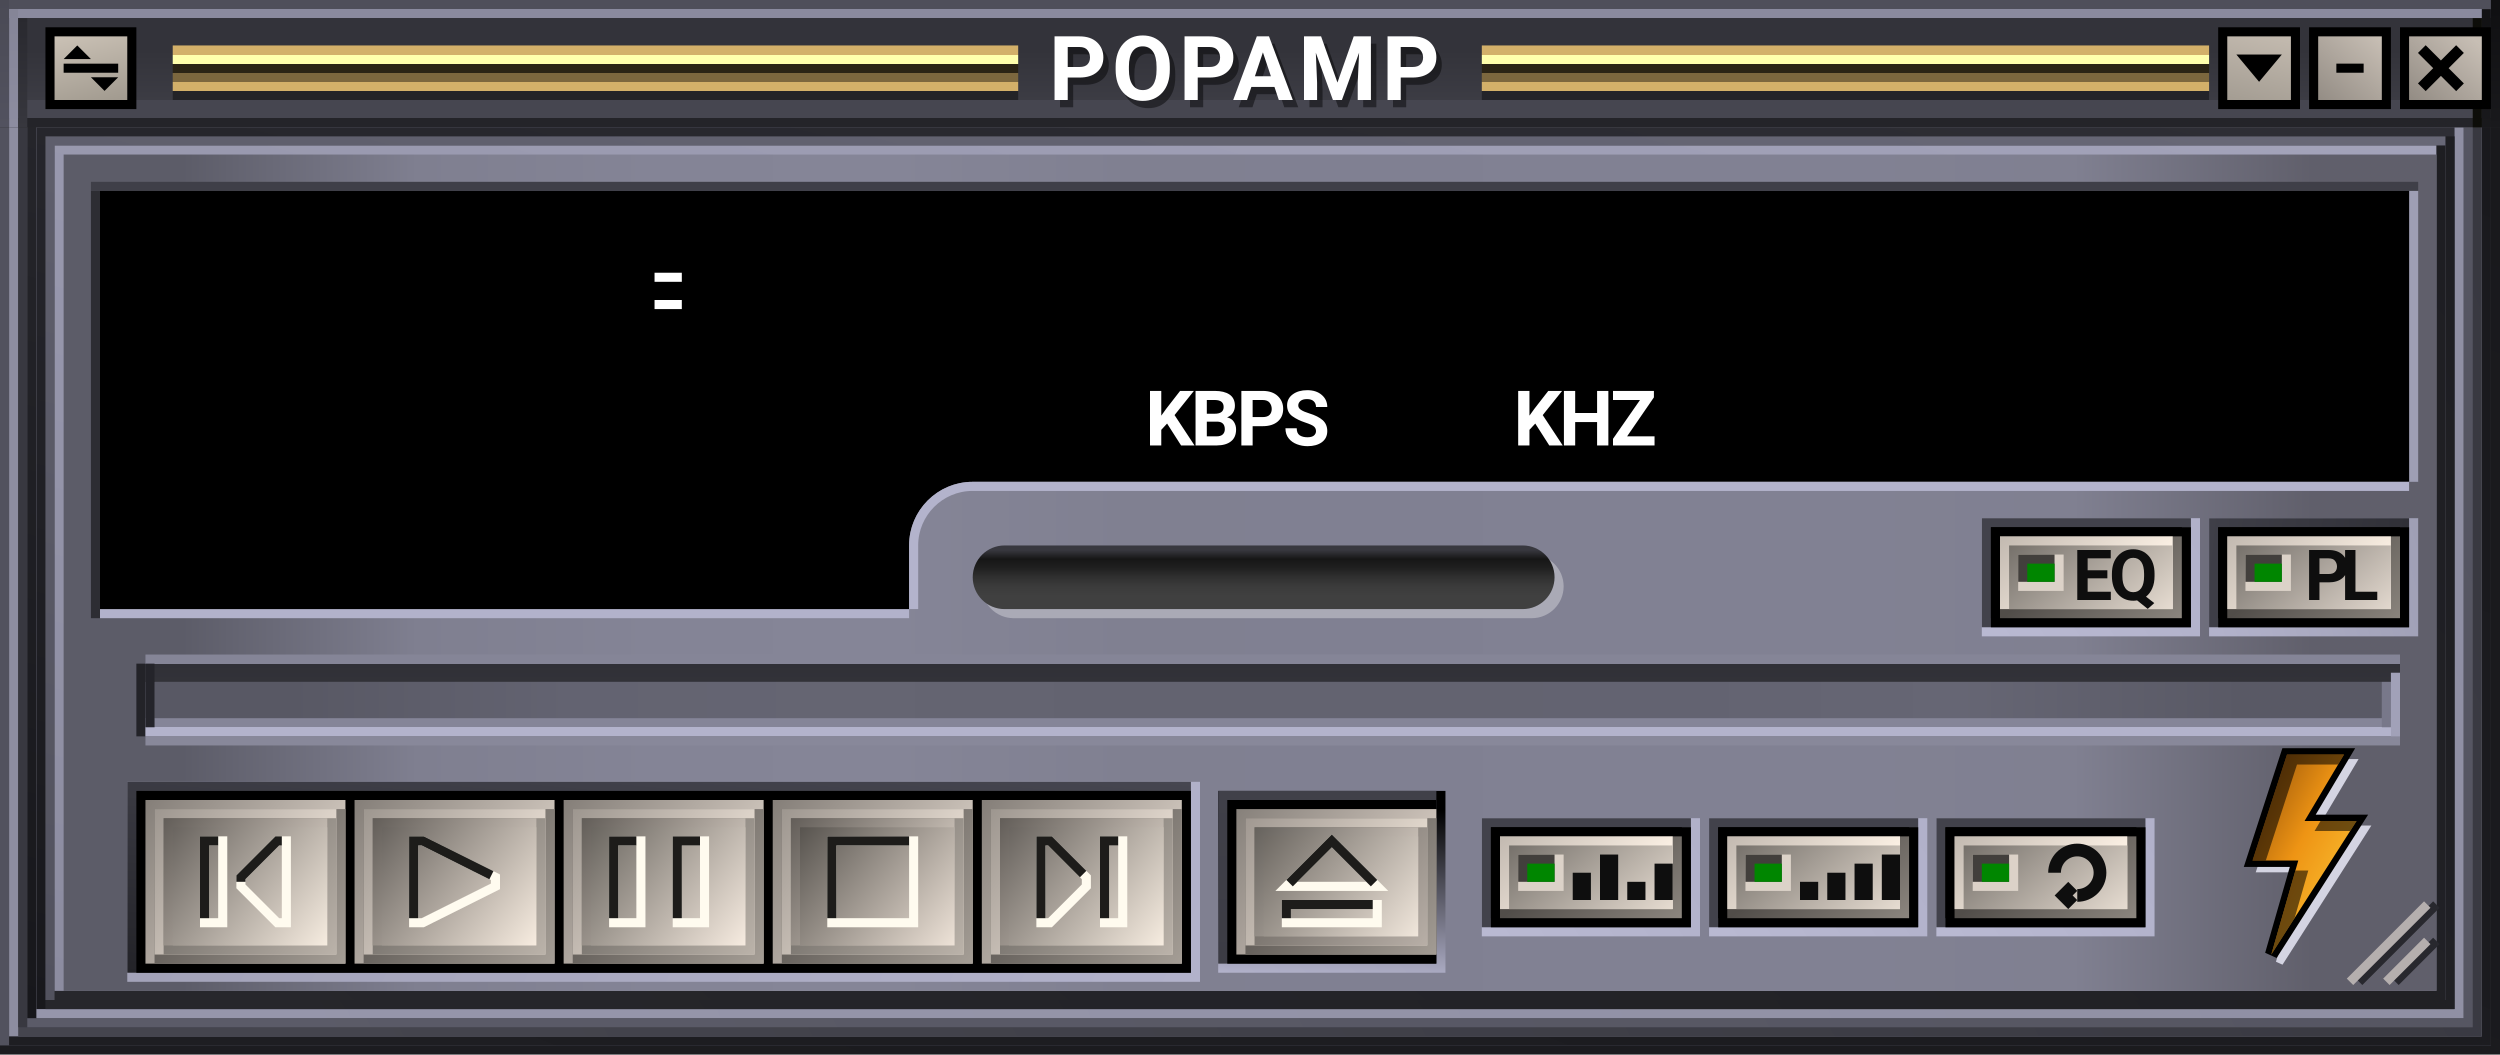
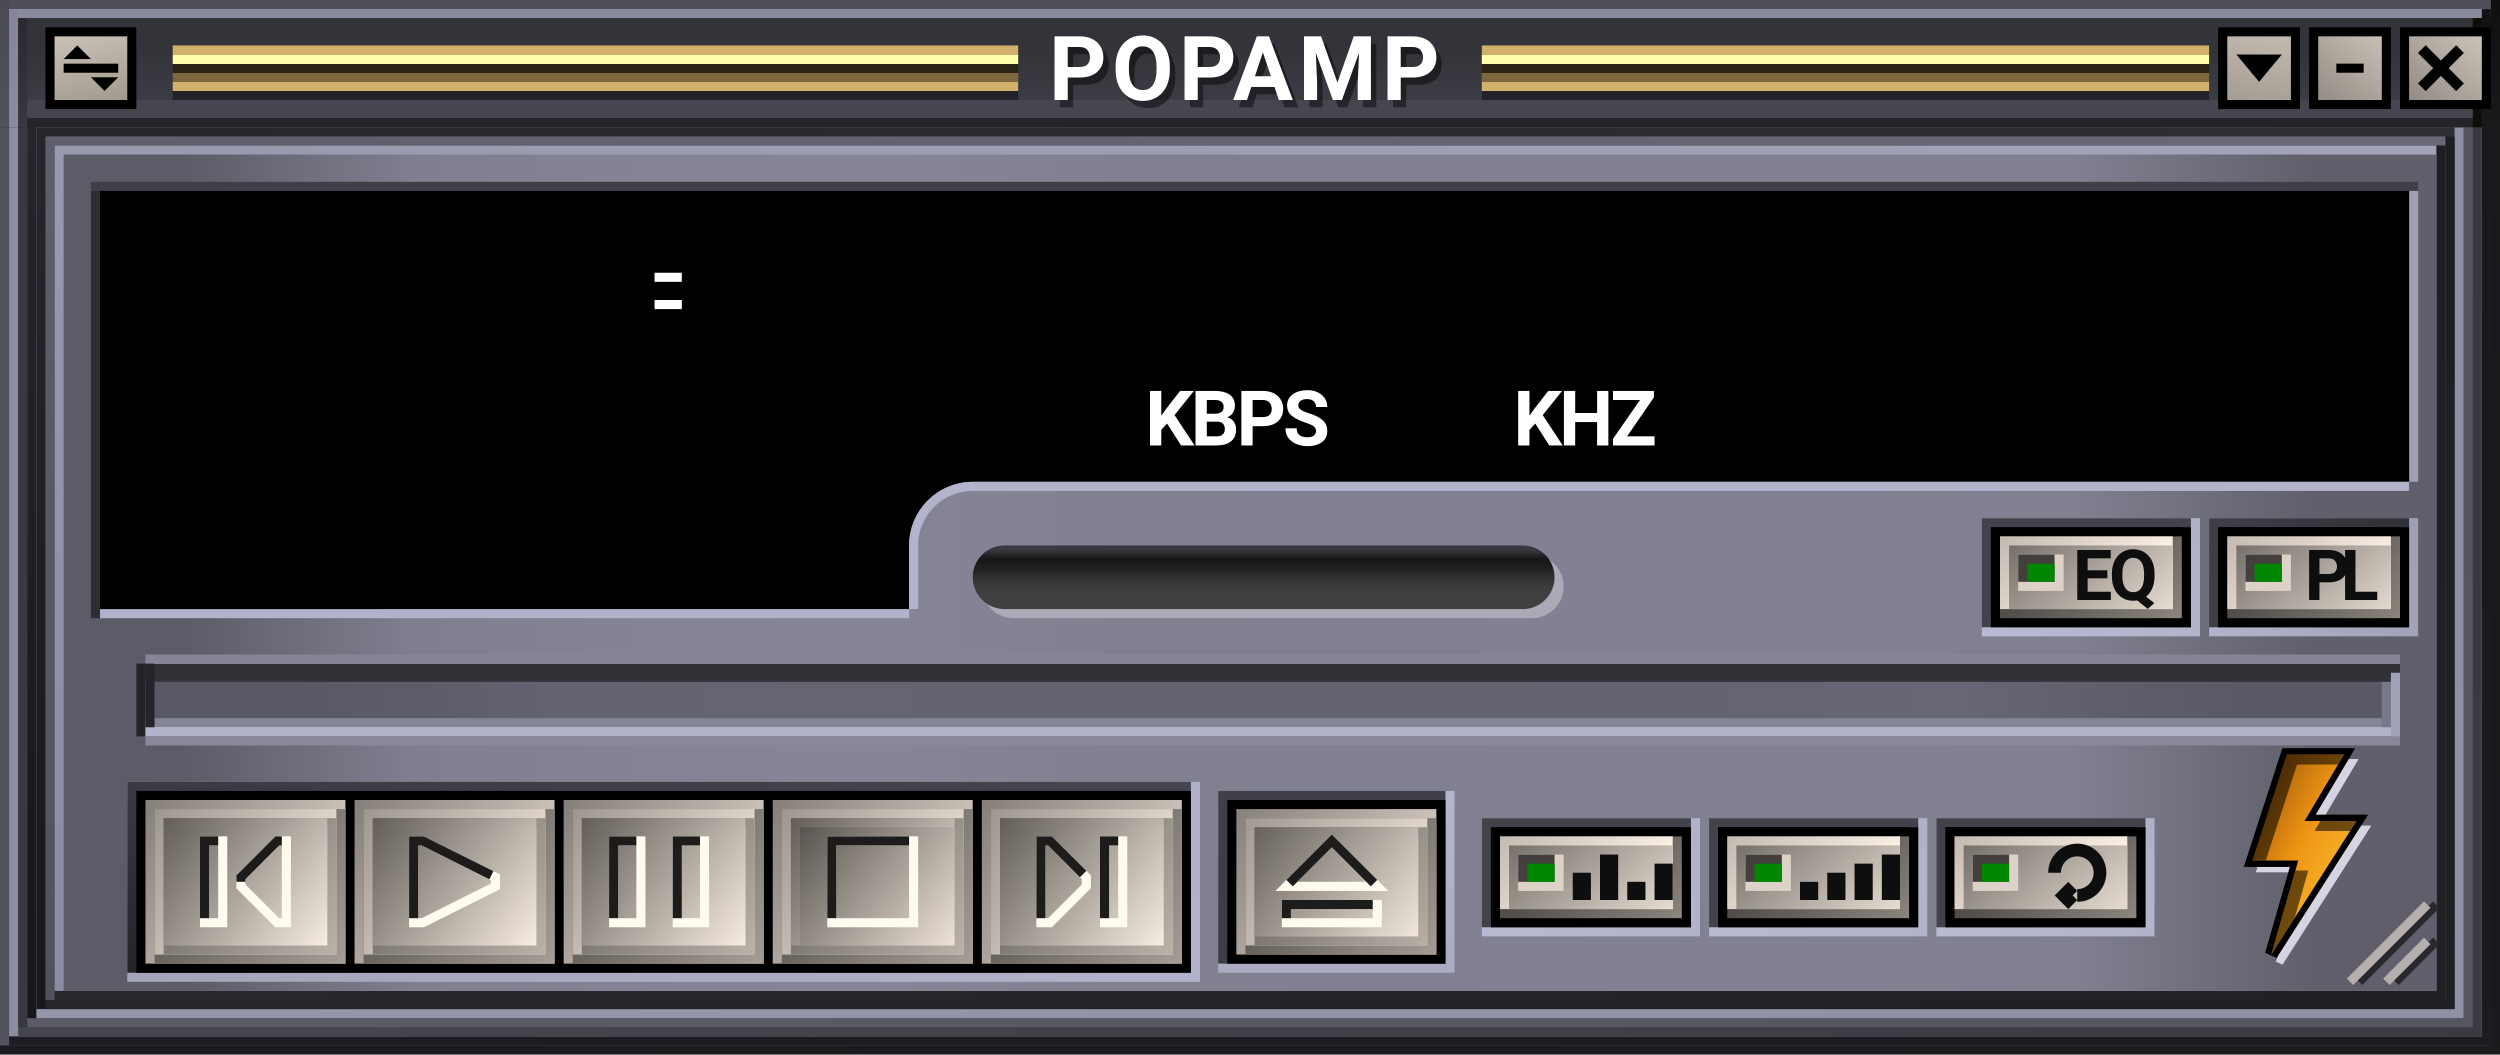
<svg xmlns="http://www.w3.org/2000/svg" width="275" height="116" viewBox="0 0 275 116">
  <defs>
    <linearGradient id="p1" gradientUnits="userSpaceOnUse" x1="39.32" y1="-95.69" x2="-40.29" y2="98.04">
      <stop class="tone-104-stop" offset="0.000" stop-color="#19191c" />
      <stop class="tone-118-stop" offset="1.000" stop-color="#1c1c20" />
    </linearGradient>
    <linearGradient id="p2" gradientUnits="userSpaceOnUse" x1="35.56" y1="-91.01" x2="-38.27" y2="97.93">
      <stop class="tone-106-stop" offset="0.000" stop-color="#19191d" />
      <stop class="tone-125-stop" offset="1.000" stop-color="#1e1e22" />
    </linearGradient>
    <linearGradient id="p3" gradientUnits="userSpaceOnUse" x1="210.57" y1="-108.63" x2="-20.23" y2="10.44">
      <stop class="tone-235-stop" offset="0.000" stop-color="#383840" />
      <stop class="tone-288-stop" offset="1.000" stop-color="#45454e" />
    </linearGradient>
    <linearGradient id="p4" gradientUnits="userSpaceOnUse" x1="-4.37" y1="0.26" x2="249.97" y2="-14.85">
      <stop class="tone-235-stop" offset="0.000" stop-color="#383840" />
      <stop class="tone-255-stop" offset="1.000" stop-color="#3d3d45" />
    </linearGradient>
    <linearGradient id="p5" gradientUnits="userSpaceOnUse" x1="209.23" y1="-107.64" x2="-33.95" y2="17.47">
      <stop class="tone-357-stop" offset="0.000" stop-color="#555561" />
      <stop class="tone-382-stop" offset="1.000" stop-color="#5b5b68" />
    </linearGradient>
    <linearGradient id="p6" gradientUnits="userSpaceOnUse" x1="-26.81" y1="104.22" x2="12.54" y2="-48.75">
      <stop class="tone-98-stop" offset="0.000" stop-color="#17171b" />
      <stop class="tone-192-stop" offset="1.000" stop-color="#2e2e34" />
    </linearGradient>
    <linearGradient id="p7" gradientUnits="userSpaceOnUse" x1="239.17" y1="-79.88" x2="-17.33" y2="5.79">
      <stop class="tone-600-stop" offset="0.000" stop-color="#8f8fa3" />
      <stop class="tone-629-stop" offset="1.000" stop-color="#9696ab" />
    </linearGradient>
    <linearGradient id="p8" gradientUnits="userSpaceOnUse" x1="-24.38" y1="104.26" x2="9.99" y2="-42.73">
      <stop class="tone-102-stop" offset="0.000" stop-color="#18181c" />
      <stop class="tone-194-stop" offset="1.000" stop-color="#2e2e35" />
    </linearGradient>
    <linearGradient id="p9" gradientUnits="userSpaceOnUse" x1="177.12" y1="-120.35" x2="-39.12" y2="26.58">
      <stop class="tone-125-stop" offset="0.000" stop-color="#1e1e22" />
      <stop class="tone-159-stop" offset="1.000" stop-color="#26262b" />
    </linearGradient>
    <linearGradient id="p10" gradientUnits="userSpaceOnUse" x1="-27.72" y1="100.89" x2="13.75" y2="-50.05">
      <stop class="tone-345-stop" offset="0.000" stop-color="#52525e" />
      <stop class="tone-433-stop" offset="1.000" stop-color="#676776" />
    </linearGradient>
    <linearGradient id="p11" gradientUnits="userSpaceOnUse" x1="110.71" y1="-124.02" x2="-46.08" y2="51.63">
      <stop class="tone-125-stop" offset="0.000" stop-color="#1e1e22" />
      <stop class="tone-163-stop" offset="1.000" stop-color="#27272c" />
    </linearGradient>
    <linearGradient id="p12" gradientUnits="userSpaceOnUse" x1="-28.23" y1="99.13" x2="14.51" y2="-50.94">
      <stop class="tone-588-stop" offset="0.000" stop-color="#8c8ca0" />
      <stop class="tone-680-stop" offset="1.000" stop-color="#a2a2b9" />
    </linearGradient>
    <linearGradient id="p13" gradientUnits="userSpaceOnUse" x1="7.00" y1="0.00" x2="268.00" y2="0.00">
      <stop class="tone-384-stop" offset="0.050" stop-color="#5c5c68" />
      <stop class="tone-531-stop" offset="0.149" stop-color="#7f7f90" />
      <stop class="tone-553-stop" offset="0.249" stop-color="#848496" />
      <stop class="tone-557-stop" offset="0.349" stop-color="#858597" />
      <stop class="tone-535-stop" offset="0.448" stop-color="#808091" />
      <stop class="tone-537-stop" offset="0.548" stop-color="#808092" />
      <stop class="tone-541-stop" offset="0.648" stop-color="#818193" />
      <stop class="tone-541-stop" offset="0.747" stop-color="#818193" />
      <stop class="tone-535-stop" offset="0.847" stop-color="#808091" />
      <stop class="tone-396-stop" offset="0.948" stop-color="#605f6b" />
    </linearGradient>
    <linearGradient id="p14" gradientUnits="userSpaceOnUse" x1="0.00" y1="0.00" x2="0.00" y2="14.00">
      <stop class="tone-331-stop" offset="0.000" stop-color="#4f4f5a" />
      <stop class="tone-331-stop" offset="0.071" stop-color="#4f4f5a" />
      <stop class="tone-580-stop" offset="0.071" stop-color="#8a8a9e" />
      <stop class="tone-580-stop" offset="0.143" stop-color="#8a8a9e" />
      <stop class="tone-214-stop" offset="0.143" stop-color="#33333a" />
      <stop class="tone-214-stop" offset="0.393" stop-color="#33333a" />
      <stop class="tone-251-stop" offset="0.786" stop-color="#3c3c44" />
      <stop class="tone-294-stop" offset="0.786" stop-color="#464650" />
      <stop class="tone-294-stop" offset="0.929" stop-color="#464650" />
      <stop class="tone-151-stop" offset="0.929" stop-color="#242429" />
      <stop class="tone-151-stop" offset="1.000" stop-color="#242429" />
    </linearGradient>
    <linearGradient id="p15" gradientUnits="userSpaceOnUse" x1="0.00" y1="0.00" x2="0.00" y2="14.00">
      <stop class="tone-312-stop" offset="0.000" stop-color="#4a4a55" />
      <stop class="tone-347-stop" offset="1.000" stop-color="#52525f" />
    </linearGradient>
    <linearGradient id="p16" gradientUnits="userSpaceOnUse" x1="0.00" y1="1.00" x2="0.00" y2="14.00">
      <stop class="tone-67-stop" offset="0.000" stop-color="#101012" />
      <stop class="tone-104-stop" offset="1.000" stop-color="#19191c" />
    </linearGradient>
    <linearGradient id="p17" gradientUnits="userSpaceOnUse" x1="0.00" y1="1.00" x2="0.00" y2="14.00">
      <stop class="tone-557-stop" offset="0.000" stop-color="#858597" />
      <stop class="tone-588-stop" offset="1.000" stop-color="#8c8ca0" />
    </linearGradient>
    <linearGradient id="p18" gradientUnits="userSpaceOnUse" x1="0.00" y1="2.00" x2="0.00" y2="14.00">
      <stop class="tone-75-stop" offset="0.000" stop-color="#121214" />
      <stop class="tone-104-stop" offset="1.000" stop-color="#19191c" />
    </linearGradient>
    <linearGradient id="p19" gradientUnits="userSpaceOnUse" x1="0.00" y1="2.00" x2="0.00" y2="14.00">
      <stop class="tone-173-stop" offset="0.000" stop-color="#29292f" />
      <stop class="tone-229-stop" offset="1.000" stop-color="#37373e" />
    </linearGradient>
    <linearGradient id="p20" gradientUnits="userSpaceOnUse" x1="0.00" y1="5.00" x2="0.00" y2="11.00">
      <stop offset="0.000" stop-color="#d3b069" />
      <stop offset="0.167" stop-color="#d3b069" />
      <stop offset="0.167" stop-color="#ffffac" />
      <stop offset="0.333" stop-color="#ffffac" />
      <stop offset="0.333" stop-color="#2b2415" />
      <stop offset="0.500" stop-color="#2b2415" />
      <stop offset="0.500" stop-color="#7c673e" />
      <stop offset="0.667" stop-color="#7c673e" />
      <stop offset="0.667" stop-color="#d3b069" />
      <stop offset="0.833" stop-color="#d3b069" />
      <stop class="tone-145-stop" offset="0.833" stop-color="#232327" />
      <stop class="tone-145-stop" offset="1.000" stop-color="#232327" />
    </linearGradient>
    <linearGradient id="p21" gradientUnits="userSpaceOnUse" x1="0.00" y1="5.00" x2="0.00" y2="11.00">
      <stop offset="0.000" stop-color="#d3b069" />
      <stop offset="0.167" stop-color="#d3b069" />
      <stop offset="0.167" stop-color="#ffffac" />
      <stop offset="0.333" stop-color="#ffffac" />
      <stop offset="0.333" stop-color="#2b2415" />
      <stop offset="0.500" stop-color="#2b2415" />
      <stop offset="0.500" stop-color="#7c673e" />
      <stop offset="0.667" stop-color="#7c673e" />
      <stop offset="0.667" stop-color="#d3b069" />
      <stop offset="0.833" stop-color="#d3b069" />
      <stop class="tone-149-stop" offset="0.833" stop-color="#232329" />
      <stop class="tone-149-stop" offset="1.000" stop-color="#232329" />
    </linearGradient>
    <linearGradient id="p22" gradientUnits="userSpaceOnUse" x1="3.37" y1="13.54" x2="1.31" y2="5.28">
      <stop offset="0.000" stop-color="#a19a8f" />
      <stop offset="1.000" stop-color="#cac1b5" />
    </linearGradient>
    <linearGradient id="p23" gradientUnits="userSpaceOnUse" x1="9.94" y1="-43.20" x2="11.78" y2="-51.19">
      <stop offset="0.000" stop-color="#a49d93" />
      <stop offset="1.000" stop-color="#c3baaf" />
    </linearGradient>
    <linearGradient id="p24" gradientUnits="userSpaceOnUse" x1="105.91" y1="-120.41" x2="112.17" y2="-127.52">
      <stop offset="0.000" stop-color="#948d85" />
      <stop offset="1.000" stop-color="#c7beb4" />
    </linearGradient>
    <linearGradient id="p25" gradientUnits="userSpaceOnUse" x1="110.28" y1="-125.37" x2="116.53" y2="-132.48">
      <stop offset="0.000" stop-color="#948d85" />
      <stop offset="1.000" stop-color="#c7beb4" />
    </linearGradient>
    <linearGradient id="p26" gradientUnits="userSpaceOnUse" x1="0.00" y1="60.00" x2="0.00" y2="67.00">
      <stop class="tone-233-stop" offset="0.071" stop-color="#38383f" />
      <stop class="tone-86-stop" offset="0.214" stop-color="#161616" />
      <stop class="tone-125b-stop" offset="0.357" stop-color="#202020" />
      <stop class="tone-188-stop" offset="0.500" stop-color="#303030" />
      <stop class="tone-231-stop" offset="0.643" stop-color="#3b3b3b" />
      <stop class="tone-251b-stop" offset="0.786" stop-color="#404040" />
      <stop class="tone-251b-stop" offset="0.929" stop-color="#404040" />
    </linearGradient>
    <linearGradient id="p27" gradientUnits="userSpaceOnUse" x1="0.00" y1="72.00" x2="0.00" y2="82.00">
      <stop class="tone-557-stop" offset="0.000" stop-color="#858597" />
      <stop class="tone-557-stop" offset="0.100" stop-color="#858597" />
      <stop class="tone-202-stop" offset="0.100" stop-color="#303037" />
      <stop class="tone-208-stop" offset="0.300" stop-color="#323238" />
      <stop class="tone-404-stop" offset="0.300" stop-color="#60606e" />
      <stop class="tone-422-stop" offset="0.700" stop-color="#656572" />
      <stop class="tone-559-stop" offset="0.700" stop-color="#858598" />
      <stop class="tone-559-stop" offset="0.800" stop-color="#858598" />
      <stop class="tone-751-stop" offset="0.800" stop-color="#b3b3cc" />
      <stop class="tone-751-stop" offset="0.900" stop-color="#b3b3cc" />
      <stop class="tone-569-stop" offset="0.900" stop-color="#88889a" />
      <stop class="tone-569-stop" offset="1.000" stop-color="#88889a" />
    </linearGradient>
    <linearGradient id="p28" gradientUnits="userSpaceOnUse" x1="17.00" y1="0.00" x2="262.00" y2="0.00">
      <stop class="tone-369-stop" offset="0.061" stop-color="#585864" />
      <stop class="tone-416-stop" offset="0.186" stop-color="#636371" />
      <stop class="tone-422-stop" offset="0.310" stop-color="#656572" />
      <stop class="tone-414-stop" offset="0.435" stop-color="#636370" />
      <stop class="tone-414-stop" offset="0.561" stop-color="#636370" />
      <stop class="tone-416-stop" offset="0.686" stop-color="#636371" />
      <stop class="tone-427-stop" offset="0.810" stop-color="#666674" />
      <stop class="tone-373-stop" offset="0.937" stop-color="#595965" />
    </linearGradient>
    <linearGradient id="p29" gradientUnits="userSpaceOnUse" x1="52.62" y1="23.63" x2="150.06" y2="67.40">
      <stop class="tone-682-stop" offset="0.000" stop-color="#a3a3b9" />
      <stop class="tone-747-stop" offset="1.000" stop-color="#b2b2cb" />
    </linearGradient>
    <linearGradient id="p30" gradientUnits="userSpaceOnUse" x1="-9.34" y1="104.88" x2="-6.57" y2="73.79">
      <stop class="tone-147-stop" offset="0.000" stop-color="#232328" />
      <stop class="tone-294-stop" offset="1.000" stop-color="#464650" />
    </linearGradient>
-     <linearGradient id="p31" gradientUnits="userSpaceOnUse" x1="-3.14" y1="82.87" x2="-3.86" y2="101.71">
-       <stop offset="0.000" stop-color="#000000" />
-       <stop class="tone-747-stop" offset="1.000" stop-color="#b2b2cb" />
-     </linearGradient>
-     <linearGradient id="p32" gradientUnits="userSpaceOnUse" x1="0.80" y1="107.00" x2="0.66" y2="88.00">
+     <linearGradient id="p31" gradientUnits="userSpaceOnUse" x1="2.25" y1="110.21" x2="1.86" y2="91.22">
+       <stop class="tone-712-stop" offset="0.000" stop-color="#aaaac1" />
+       <stop class="tone-759-stop" offset="1.000" stop-color="#b5b5ce" />
+     </linearGradient>
+     <linearGradient id="p32" gradientUnits="userSpaceOnUse" x1="4.65" y1="111.42" x2="3.86" y2="92.46">
      <stop class="tone-251-stop" offset="0.000" stop-color="#3c3c44" />
      <stop class="tone-269-stop" offset="1.000" stop-color="#404049" />
    </linearGradient>
    <linearGradient id="p33" gradientUnits="userSpaceOnUse" x1="52.57" y1="38.81" x2="66.96" y2="49.44">
      <stop offset="0.000" stop-color="#857f79" />
      <stop offset="1.000" stop-color="#c9c0b7" />
    </linearGradient>
    <linearGradient id="p34" gradientUnits="userSpaceOnUse" x1="61.16" y1="44.13" x2="75.13" y2="54.21">
      <stop offset="0.000" stop-color="#68635e" />
      <stop offset="1.000" stop-color="#a49d95" />
    </linearGradient>
    <linearGradient id="p35" gradientUnits="userSpaceOnUse" x1="53.71" y1="39.84" x2="66.77" y2="49.53">
      <stop offset="0.000" stop-color="#9e9790" />
      <stop offset="1.000" stop-color="#ded4ca" />
    </linearGradient>
    <linearGradient id="p36" gradientUnits="userSpaceOnUse" x1="61.54" y1="45.68" x2="73.95" y2="54.89">
      <stop offset="0.000" stop-color="#7f7a74" />
      <stop offset="1.000" stop-color="#bab2a9" />
    </linearGradient>
    <linearGradient id="p37" gradientUnits="userSpaceOnUse" x1="54.88" y1="41.18" x2="66.56" y2="49.94">
      <stop offset="0.000" stop-color="#645f5a" />
      <stop offset="1.000" stop-color="#c0b7ae" />
    </linearGradient>
    <linearGradient id="p38" gradientUnits="userSpaceOnUse" x1="56.07" y1="43.11" x2="72.72" y2="55.90">
      <stop offset="0.000" stop-color="#6b6661" />
      <stop offset="1.000" stop-color="#f5ebdf" />
    </linearGradient>
    <linearGradient id="p39" gradientUnits="userSpaceOnUse" x1="67.45" y1="49.80" x2="81.85" y2="60.43">
      <stop offset="0.000" stop-color="#857f79" />
      <stop offset="1.000" stop-color="#c9c0b7" />
    </linearGradient>
    <linearGradient id="p40" gradientUnits="userSpaceOnUse" x1="76.29" y1="55.04" x2="90.25" y2="65.12">
      <stop offset="0.000" stop-color="#68635e" />
      <stop offset="1.000" stop-color="#a49d95" />
    </linearGradient>
    <linearGradient id="p41" gradientUnits="userSpaceOnUse" x1="68.55" y1="50.85" x2="81.61" y2="60.53">
      <stop offset="0.000" stop-color="#9e9790" />
      <stop offset="1.000" stop-color="#ded4ca" />
    </linearGradient>
    <linearGradient id="p42" gradientUnits="userSpaceOnUse" x1="76.37" y1="56.69" x2="88.78" y2="65.90">
      <stop offset="0.000" stop-color="#7f7a74" />
      <stop offset="1.000" stop-color="#bab2a9" />
    </linearGradient>
    <linearGradient id="p43" gradientUnits="userSpaceOnUse" x1="69.60" y1="52.23" x2="81.27" y2="60.99">
      <stop offset="0.000" stop-color="#645f5a" />
      <stop offset="1.000" stop-color="#c0b7ae" />
    </linearGradient>
    <linearGradient id="p44" gradientUnits="userSpaceOnUse" x1="70.54" y1="54.18" x2="87.19" y2="66.97">
      <stop offset="0.000" stop-color="#6b6661" />
      <stop offset="1.000" stop-color="#f6ebdf" />
    </linearGradient>
    <linearGradient id="p45" gradientUnits="userSpaceOnUse" x1="82.34" y1="60.79" x2="96.73" y2="71.42">
      <stop offset="0.000" stop-color="#857f79" />
      <stop offset="1.000" stop-color="#c9c0b7" />
    </linearGradient>
    <linearGradient id="p46" gradientUnits="userSpaceOnUse" x1="91.41" y1="65.96" x2="105.38" y2="76.03">
      <stop offset="0.000" stop-color="#68635e" />
      <stop offset="1.000" stop-color="#a49d95" />
    </linearGradient>
    <linearGradient id="p47" gradientUnits="userSpaceOnUse" x1="83.39" y1="61.85" x2="96.45" y2="71.54">
      <stop offset="0.000" stop-color="#9e9790" />
      <stop offset="1.000" stop-color="#ded4ca" />
    </linearGradient>
    <linearGradient id="p48" gradientUnits="userSpaceOnUse" x1="91.20" y1="67.69" x2="103.61" y2="76.90">
      <stop offset="0.000" stop-color="#7f7a74" />
      <stop offset="1.000" stop-color="#bab2a9" />
    </linearGradient>
    <linearGradient id="p49" gradientUnits="userSpaceOnUse" x1="84.31" y1="63.27" x2="95.99" y2="72.03">
      <stop offset="0.000" stop-color="#645f5a" />
      <stop offset="1.000" stop-color="#c0b7ae" />
    </linearGradient>
    <linearGradient id="p50" gradientUnits="userSpaceOnUse" x1="85.02" y1="65.25" x2="101.67" y2="78.04">
      <stop offset="0.000" stop-color="#6b6761" />
      <stop offset="1.000" stop-color="#f5eadf" />
    </linearGradient>
    <linearGradient id="p51" gradientUnits="userSpaceOnUse" x1="97.22" y1="71.78" x2="111.62" y2="82.41">
      <stop offset="0.000" stop-color="#857f79" />
      <stop offset="1.000" stop-color="#c9c0b7" />
    </linearGradient>
    <linearGradient id="p52" gradientUnits="userSpaceOnUse" x1="106.54" y1="76.87" x2="120.50" y2="86.95">
      <stop offset="0.000" stop-color="#68635e" />
      <stop offset="1.000" stop-color="#a49d95" />
    </linearGradient>
    <linearGradient id="p53" gradientUnits="userSpaceOnUse" x1="98.22" y1="72.86" x2="111.28" y2="82.54">
      <stop offset="0.000" stop-color="#9e9790" />
      <stop offset="1.000" stop-color="#ded4ca" />
    </linearGradient>
    <linearGradient id="p54" gradientUnits="userSpaceOnUse" x1="106.03" y1="78.70" x2="118.44" y2="87.91">
      <stop offset="0.000" stop-color="#7f7a74" />
      <stop offset="1.000" stop-color="#bab2a9" />
    </linearGradient>
    <linearGradient id="p55" gradientUnits="userSpaceOnUse" x1="99.03" y1="74.31" x2="110.70" y2="83.07">
      <stop offset="0.000" stop-color="#645f5a" />
      <stop offset="1.000" stop-color="#c0b7ae" />
    </linearGradient>
    <linearGradient id="p56" gradientUnits="userSpaceOnUse" x1="97.60" y1="79.55" x2="113.86" y2="92.81">
      <stop offset="0.000" stop-color="#595550" />
      <stop offset="1.000" stop-color="#ece1d6" />
    </linearGradient>
    <linearGradient id="p57" gradientUnits="userSpaceOnUse" x1="112.11" y1="82.77" x2="126.50" y2="93.40">
      <stop offset="0.000" stop-color="#857f79" />
      <stop offset="1.000" stop-color="#c9c0b7" />
    </linearGradient>
    <linearGradient id="p58" gradientUnits="userSpaceOnUse" x1="121.67" y1="87.78" x2="135.63" y2="97.86">
      <stop offset="0.000" stop-color="#68635e" />
      <stop offset="1.000" stop-color="#a49d95" />
    </linearGradient>
    <linearGradient id="p59" gradientUnits="userSpaceOnUse" x1="113.06" y1="83.86" x2="126.12" y2="93.55">
      <stop offset="0.000" stop-color="#9e9790" />
      <stop offset="1.000" stop-color="#ded4ca" />
    </linearGradient>
    <linearGradient id="p60" gradientUnits="userSpaceOnUse" x1="120.86" y1="89.71" x2="133.27" y2="98.92">
      <stop offset="0.000" stop-color="#7f7a74" />
      <stop offset="1.000" stop-color="#bab2a9" />
    </linearGradient>
    <linearGradient id="p61" gradientUnits="userSpaceOnUse" x1="113.74" y1="85.35" x2="125.42" y2="94.11">
      <stop offset="0.000" stop-color="#645f5a" />
      <stop offset="1.000" stop-color="#c0b7ae" />
    </linearGradient>
    <linearGradient id="p62" gradientUnits="userSpaceOnUse" x1="113.91" y1="87.54" x2="130.56" y2="100.33">
      <stop offset="0.000" stop-color="#6b6661" />
      <stop offset="1.000" stop-color="#f5ebdf" />
    </linearGradient>
    <linearGradient id="p63" gradientUnits="userSpaceOnUse" x1="130.74" y1="96.46" x2="145.15" y2="107.09">
      <stop offset="0.000" stop-color="#87817b" />
      <stop offset="1.000" stop-color="#cbc1b8" />
    </linearGradient>
    <linearGradient id="p64" gradientUnits="userSpaceOnUse" x1="134.88" y1="107.00" x2="147.94" y2="117.36">
      <stop offset="0.000" stop-color="#65605b" />
      <stop offset="1.000" stop-color="#a29b93" />
    </linearGradient>
    <linearGradient id="p65" gradientUnits="userSpaceOnUse" x1="131.12" y1="98.19" x2="144.09" y2="107.90">
      <stop offset="0.000" stop-color="#a19992" />
      <stop offset="1.000" stop-color="#e0d6cb" />
    </linearGradient>
    <linearGradient id="p66" gradientUnits="userSpaceOnUse" x1="133.36" y1="108.99" x2="144.93" y2="118.45">
      <stop offset="0.000" stop-color="#7d7771" />
      <stop offset="1.000" stop-color="#b7aea6" />
    </linearGradient>
    <linearGradient id="p67" gradientUnits="userSpaceOnUse" x1="131.93" y1="99.39" x2="143.58" y2="108.16">
      <stop offset="0.000" stop-color="#67635e" />
      <stop offset="1.000" stop-color="#c3bab1" />
    </linearGradient>
    <linearGradient id="p68" gradientUnits="userSpaceOnUse" x1="131.10" y1="102.43" x2="146.68" y2="114.60">
      <stop offset="0.000" stop-color="#706b65" />
      <stop offset="1.000" stop-color="#efe5da" />
    </linearGradient>
    <linearGradient id="p69" gradientUnits="userSpaceOnUse" x1="142.02" y1="-93.51" x2="120.78" y2="-79.52">
      <stop class="tone-743-stop" offset="0.000" stop-color="#b1b1ca" />
      <stop class="tone-775-stop" offset="1.000" stop-color="#b9b9d2" />
    </linearGradient>
    <linearGradient id="p70" gradientUnits="userSpaceOnUse" x1="132.59" y1="147.01" x2="141.33" y2="156.71">
      <stop offset="0.000" stop-color="#514d49" />
      <stop offset="1.000" stop-color="#8b857e" />
    </linearGradient>
    <linearGradient id="p71" gradientUnits="userSpaceOnUse" x1="122.67" y1="142.85" x2="130.96" y2="152.51">
      <stop offset="0.000" stop-color="#c3bab1" />
      <stop offset="1.000" stop-color="#faefe3" />
    </linearGradient>
    <linearGradient id="p72" gradientUnits="userSpaceOnUse" x1="123.62" y1="143.92" x2="134.45" y2="156.53">
      <stop offset="0.000" stop-color="#77726c" />
      <stop offset="1.000" stop-color="#e5dbd0" />
    </linearGradient>
    <linearGradient id="p73" gradientUnits="userSpaceOnUse" x1="230.68" y1="-65.66" x2="207.39" y2="-59.03">
      <stop class="tone-667-stop" offset="0.000" stop-color="#9f9fb5" />
      <stop class="tone-747-stop" offset="1.000" stop-color="#b2b2cb" />
    </linearGradient>
    <linearGradient id="p74" gradientUnits="userSpaceOnUse" x1="268.08" y1="29.33" x2="246.34" y2="26.95">
      <stop class="tone-202-stop" offset="0.000" stop-color="#303037" />
      <stop class="tone-265-stop" offset="1.000" stop-color="#3f3f48" />
    </linearGradient>
    <linearGradient id="p75" gradientUnits="userSpaceOnUse" x1="162.10" y1="155.03" x2="171.70" y2="164.21">
      <stop offset="0.000" stop-color="#514d49" />
      <stop offset="1.000" stop-color="#89837c" />
    </linearGradient>
    <linearGradient id="p76" gradientUnits="userSpaceOnUse" x1="133.24" y1="155.21" x2="141.10" y2="164.37">
      <stop offset="0.000" stop-color="#c3bab1" />
      <stop offset="1.000" stop-color="#f7ece0" />
    </linearGradient>
    <linearGradient id="p77" gradientUnits="userSpaceOnUse" x1="135.29" y1="156.18" x2="145.77" y2="168.28">
      <stop offset="0.000" stop-color="#77726c" />
      <stop offset="1.000" stop-color="#e1d7cd" />
    </linearGradient>
    <linearGradient id="p78" gradientUnits="userSpaceOnUse" x1="7.00" y1="0.00" x2="268.00" y2="0.00">
      <stop class="tone-384-stop" offset="0.050" stop-color="#5c5c68" />
      <stop class="tone-531-stop" offset="0.149" stop-color="#7f7f90" />
      <stop class="tone-553-stop" offset="0.249" stop-color="#848496" />
      <stop class="tone-557-stop" offset="0.349" stop-color="#858597" />
      <stop class="tone-535-stop" offset="0.448" stop-color="#808091" />
      <stop class="tone-537-stop" offset="0.548" stop-color="#808092" />
      <stop class="tone-541-stop" offset="0.648" stop-color="#818193" />
      <stop class="tone-541-stop" offset="0.747" stop-color="#818193" />
      <stop class="tone-535-stop" offset="0.847" stop-color="#808091" />
      <stop class="tone-396-stop" offset="0.948" stop-color="#605f6b" />
    </linearGradient>
    <linearGradient id="p79" gradientUnits="userSpaceOnUse" x1="88.49" y1="-58.26" x2="67.26" y2="-44.28">
      <stop class="tone-743-stop" offset="0.000" stop-color="#b1b1ca" />
      <stop class="tone-775-stop" offset="1.000" stop-color="#b9b9d2" />
    </linearGradient>
    <linearGradient id="p80" gradientUnits="userSpaceOnUse" x1="124.33" y1="137.86" x2="133.08" y2="147.55">
      <stop offset="0.000" stop-color="#514d49" />
      <stop offset="1.000" stop-color="#8b857e" />
    </linearGradient>
    <linearGradient id="p81" gradientUnits="userSpaceOnUse" x1="115.64" y1="134.66" x2="123.93" y2="144.31">
      <stop offset="0.000" stop-color="#c3bab1" />
      <stop offset="1.000" stop-color="#faefe3" />
    </linearGradient>
    <linearGradient id="p82" gradientUnits="userSpaceOnUse" x1="116.58" y1="135.72" x2="127.41" y2="148.33">
      <stop offset="0.000" stop-color="#77726c" />
      <stop offset="1.000" stop-color="#e5dbd0" />
    </linearGradient>
    <linearGradient id="p83" gradientUnits="userSpaceOnUse" x1="105.93" y1="-69.75" x2="84.70" y2="-55.77">
      <stop class="tone-743-stop" offset="0.000" stop-color="#b1b1ca" />
      <stop class="tone-775-stop" offset="1.000" stop-color="#b9b9d2" />
    </linearGradient>
    <linearGradient id="p84" gradientUnits="userSpaceOnUse" x1="135.55" y1="150.29" x2="144.29" y2="159.99">
      <stop offset="0.000" stop-color="#514d49" />
      <stop offset="1.000" stop-color="#8b857e" />
    </linearGradient>
    <linearGradient id="p85" gradientUnits="userSpaceOnUse" x1="126.25" y1="147.02" x2="134.54" y2="156.67">
      <stop offset="0.000" stop-color="#c3bab1" />
      <stop offset="1.000" stop-color="#faefe3" />
    </linearGradient>
    <linearGradient id="p86" gradientUnits="userSpaceOnUse" x1="127.19" y1="148.08" x2="138.03" y2="160.69">
      <stop offset="0.000" stop-color="#77726c" />
      <stop offset="1.000" stop-color="#e5dbd0" />
    </linearGradient>
    <linearGradient id="p87" gradientUnits="userSpaceOnUse" x1="123.37" y1="-81.23" x2="102.14" y2="-67.25">
      <stop class="tone-743-stop" offset="0.000" stop-color="#b1b1ca" />
      <stop class="tone-775-stop" offset="1.000" stop-color="#b9b9d2" />
    </linearGradient>
    <linearGradient id="p88" gradientUnits="userSpaceOnUse" x1="146.76" y1="162.72" x2="155.50" y2="172.42">
      <stop offset="0.000" stop-color="#514d49" />
      <stop offset="1.000" stop-color="#8b857e" />
    </linearGradient>
    <linearGradient id="p89" gradientUnits="userSpaceOnUse" x1="136.86" y1="159.37" x2="145.15" y2="169.03">
      <stop offset="0.000" stop-color="#c3bab1" />
      <stop offset="1.000" stop-color="#faefe3" />
    </linearGradient>
    <linearGradient id="p90" gradientUnits="userSpaceOnUse" x1="137.81" y1="160.43" x2="148.64" y2="173.05">
      <stop offset="0.000" stop-color="#77726c" />
      <stop offset="1.000" stop-color="#e5dbd0" />
    </linearGradient>
    <linearGradient id="boltfill" x1="0" y1="0" x2="1" y2="1">
      <stop offset="0" stop-color="#8a4a08" />
      <stop offset="0.45" stop-color="#ee9414" />
      <stop offset="1" stop-color="#ffd23f" />
    </linearGradient>
    <clipPath id="boltclip">
      <polygon points="251.57,83.00 257.84,83.00 253.50,90.31 259.22,90.31 249.84,105.00 252.81,94.66 247.78,94.66" />
    </clipPath>
  </defs>
  <rect x="0" y="0" width="275" height="116" fill="url(#p1)" />
  <rect class="tone-345" x="0" y="0" width="274" height="115" fill="#52525e" />
  <rect x="1" y="1" width="273" height="114" fill="url(#p2)" />
  <rect class="tone-590" x="1" y="1" width="272" height="113" fill="#8d8da0" />
  <rect x="2" y="2" width="271" height="112" fill="url(#p3)" />
  <rect x="2" y="2" width="270" height="111" fill="url(#p4)" />
  <rect x="3" y="13" width="269" height="100" fill="url(#p5)" />
  <rect x="3" y="13" width="268" height="99" fill="url(#p6)" />
  <rect x="4" y="14" width="267" height="98" fill="url(#p7)" />
  <rect x="4" y="14" width="266" height="97" fill="url(#p8)" />
  <rect x="5" y="15" width="265" height="96" fill="url(#p9)" />
  <rect x="5" y="15" width="264" height="95" fill="url(#p10)" />
  <rect x="6" y="16" width="263" height="94" fill="url(#p11)" />
  <rect x="6" y="16" width="262" height="93" fill="url(#p12)" />
  <rect x="7" y="17" width="261" height="92" fill="url(#p13)" />
  <rect x="0" y="0" width="275" height="14" fill="url(#p14)" />
  <rect x="0" y="0" width="1" height="14" fill="url(#p15)" />
  <rect x="274" y="0" width="1" height="14" fill="url(#p16)" />
  <rect x="1" y="1" width="1" height="13" fill="url(#p17)" />
  <rect x="273" y="1" width="1" height="13" fill="url(#p18)" />
  <rect x="2" y="2" width="1" height="12" fill="url(#p19)" />
  <rect x="272" y="2" width="1" height="12" fill="#0d0d09" />
  <rect x="19" y="5" width="93" height="6" fill="url(#p20)" />
  <rect x="163" y="5" width="80" height="6" fill="url(#p21)" />
  <rect x="5" y="3" width="10" height="9" fill="#000000" />
  <rect x="6" y="4" width="8" height="7" fill="url(#p22)" />
  <path d="M1 2.5L2.5 1L4 2.5ZM1 3h6v1H1zM4 4.5L5.5 6L7 4.5Z" fill="#000000" transform="translate(6 4)" />
  <rect x="244" y="3" width="9" height="9" fill="#000000" />
  <rect x="245" y="4" width="7" height="7" fill="url(#p23)" />
  <path d="M1 2H6L3.5 5Z" fill="#000000" transform="translate(245 4)" />
  <rect x="254" y="3" width="9" height="9" fill="#000000" />
  <rect x="255" y="4" width="7" height="7" fill="url(#p24)" />
  <path d="M2 3h3v1H2z" fill="#000000" transform="translate(255 4)" />
  <rect x="264" y="3" width="10" height="9" fill="#000000" />
  <rect x="265" y="4" width="8" height="7" fill="url(#p25)" />
  <path d="M1.4 1.4L5.6 5.6M5.6 1.4L1.4 5.6" fill="none" stroke="#000000" stroke-width="1.2" transform="translate(265 4)" />
  <path d="M117.45 8.53V11H116V4H118.74Q119.98 4 120.67 4.65Q121.37 5.31 121.37 6.31Q121.37 7.33 120.67 7.93Q119.98 8.53 118.74 8.53ZM117.45 5.17V7.37H118.74Q119.36 7.37 119.63 7.07Q119.9 6.78 119.9 6.32Q119.9 5.87 119.63 5.52Q119.36 5.17 118.74 5.17ZM128.68 7.66Q128.68 9.26 127.86 10.18Q127.03 11.1 125.71 11.1Q124.39 11.1 123.55 10.18Q122.72 9.26 122.72 7.66V7.35Q122.72 5.75 123.55 4.82Q124.38 3.9 125.7 3.9Q127.02 3.9 127.85 4.82Q128.68 5.75 128.68 7.35ZM127.22 7.34Q127.22 6.24 126.82 5.67Q126.42 5.1 125.7 5.1Q124.97 5.1 124.58 5.66Q124.18 6.23 124.18 7.31V7.66Q124.18 8.75 124.58 9.33Q124.98 9.91 125.71 9.91Q126.43 9.91 126.83 9.34Q127.22 8.76 127.22 7.68ZM131.75 8.53V11H130.3V4H133.04Q134.28 4 134.97 4.65Q135.67 5.31 135.67 6.31Q135.67 7.33 134.97 7.93Q134.28 8.53 133.04 8.53ZM131.75 5.17V7.37H133.04Q133.66 7.37 133.93 7.07Q134.21 6.78 134.21 6.32Q134.21 5.87 133.93 5.52Q133.66 5.17 133.04 5.17ZM135.65 11 138.25 4H139.59L142.21 11H140.67L140.19 9.56H137.65L137.17 11ZM138.04 8.39H139.8L138.92 5.76ZM147.12 9.08 148.91 4H150.8V11H149.35V9.09L149.5 5.8L147.61 11H146.62L144.74 5.8L144.88 9.09V11H143.44V4H145.32ZM154.08 8.53V11H152.63V4H155.37Q156.61 4 157.31 4.65Q158 5.31 158 6.31Q158 7.33 157.31 7.93Q156.61 8.53 155.37 8.53ZM154.08 5.17V7.37H155.37Q155.99 7.37 156.26 7.07Q156.54 6.78 156.54 6.32Q156.54 5.87 156.26 5.52Q155.99 5.17 155.37 5.17Z" fill="#000000" transform="translate(0.6 0.8)" opacity="0.45" />
  <path d="M117.45 8.53V11H116V4H118.74Q119.98 4 120.67 4.65Q121.37 5.31 121.37 6.31Q121.37 7.33 120.67 7.93Q119.98 8.53 118.74 8.53ZM117.45 5.17V7.37H118.74Q119.36 7.37 119.63 7.07Q119.9 6.78 119.9 6.32Q119.9 5.87 119.63 5.52Q119.36 5.17 118.74 5.17ZM128.68 7.66Q128.68 9.26 127.86 10.18Q127.03 11.1 125.71 11.1Q124.39 11.1 123.55 10.18Q122.72 9.26 122.72 7.66V7.35Q122.72 5.75 123.55 4.82Q124.38 3.9 125.7 3.9Q127.02 3.9 127.85 4.82Q128.68 5.75 128.68 7.35ZM127.22 7.34Q127.22 6.24 126.82 5.67Q126.42 5.1 125.7 5.1Q124.97 5.1 124.58 5.66Q124.18 6.23 124.18 7.31V7.66Q124.18 8.75 124.58 9.33Q124.98 9.91 125.71 9.91Q126.43 9.91 126.83 9.34Q127.22 8.76 127.22 7.68ZM131.75 8.53V11H130.3V4H133.04Q134.28 4 134.97 4.65Q135.67 5.31 135.67 6.31Q135.67 7.33 134.97 7.93Q134.28 8.53 133.04 8.53ZM131.75 5.17V7.37H133.04Q133.66 7.37 133.93 7.07Q134.21 6.78 134.21 6.32Q134.21 5.87 133.93 5.52Q133.66 5.17 133.04 5.17ZM135.65 11 138.25 4H139.59L142.21 11H140.67L140.19 9.56H137.65L137.17 11ZM138.04 8.39H139.8L138.92 5.76ZM147.12 9.08 148.91 4H150.8V11H149.35V9.09L149.5 5.8L147.61 11H146.62L144.74 5.8L144.88 9.09V11H143.44V4H145.32ZM154.08 8.53V11H152.63V4H155.37Q156.61 4 157.31 4.65Q158 5.31 158 6.31Q158 7.33 157.31 7.93Q156.61 8.53 155.37 8.53ZM154.08 5.17V7.37H155.37Q155.99 7.37 156.26 7.07Q156.54 6.78 156.54 6.32Q156.54 5.87 156.26 5.52Q155.99 5.17 155.37 5.17Z" fill="#ffffff" />
  <rect class="tone-265" x="10" y="20" width="256" height="1" fill="#3f3f48" />
  <rect class="tone-188b" x="10" y="21" width="1" height="47" fill="#2d2d33" />
  <rect class="tone-663" x="265" y="21" width="1" height="32" fill="#9e9eb4" />
  <rect class="tone-747" x="11" y="67" width="89" height="1" fill="#b2b2cb" />
  <path d="M11 21H265V53H107A7 7 0 0 0 100 60V67H11Z" fill="#000000" />
  <path class="tone-751-stroke" d="M265 53.5H107A6.5 6.5 0 0 0 100.5 60V67" fill="none" stroke="#b3b3cc" stroke-width="1" />
  <rect x="72" y="30" width="3" height="1" fill="#ffffff" />
  <rect x="72" y="33" width="3" height="1" fill="#ffffff" />
  <path d="M129.92 49 128.38 46.59 127.74 47.28V49H126.5V43H127.74V45.72L128.28 44.97L129.81 43H131.33L129.2 45.66L131.4 49ZM135.97 47.23Q135.97 48.1 135.42 48.54Q134.87 48.99 133.84 49H131.51V43H133.62Q134.66 43 135.25 43.4Q135.84 43.8 135.84 44.64Q135.84 45.05 135.63 45.39Q135.43 45.73 134.98 45.91Q135.51 46.04 135.74 46.42Q135.97 46.8 135.97 47.23ZM132.75 44V45.51H133.62Q134.6 45.51 134.6 44.77Q134.6 44.02 133.66 44ZM134.73 47.22Q134.73 46.41 133.92 46.38H132.75V48H133.81Q134.28 48 134.51 47.78Q134.73 47.56 134.73 47.22ZM137.79 46.88V49H136.55V43H138.89Q139.95 43 140.55 43.56Q141.15 44.12 141.15 44.98Q141.15 45.85 140.55 46.37Q139.95 46.88 138.89 46.88ZM137.79 44V45.88H138.89Q139.42 45.88 139.66 45.63Q139.89 45.38 139.89 44.99Q139.89 44.6 139.66 44.3Q139.42 44 138.89 44ZM144.76 47.43Q144.76 47.12 144.55 46.93Q144.35 46.73 143.55 46.47Q142.76 46.21 142.18 45.8Q141.58 45.38 141.58 44.59Q141.58 43.84 142.2 43.38Q142.82 42.92 143.8 42.92Q144.79 42.92 145.39 43.44Q146 43.96 146 44.77H144.76Q144.76 44.39 144.52 44.15Q144.27 43.9 143.77 43.9Q143.29 43.9 143.05 44.11Q142.81 44.31 142.81 44.6Q142.81 44.9 143.12 45.09Q143.42 45.29 144.01 45.47Q144.99 45.77 145.5 46.22Q146 46.68 146 47.42Q146 48.2 145.41 48.64Q144.81 49.08 143.82 49.08Q143.23 49.08 142.67 48.87Q142.11 48.66 141.76 48.23Q141.4 47.79 141.4 47.11H142.64Q142.64 47.66 142.96 47.88Q143.29 48.1 143.82 48.1Q144.3 48.1 144.53 47.91Q144.76 47.71 144.76 47.43Z" fill="#ffffff" />
  <path d="M170.42 49 168.88 46.59 168.24 47.28V49H167V43H168.24V45.72L168.78 44.97L170.31 43H171.83L169.7 45.66L171.9 49ZM175.68 49V46.43H173.27V49H172.03V43H173.27V45.43H175.68V43H176.92V49ZM177.43 44V43H181.93V43.71L178.98 48H182V49H177.43V48.27L180.4 44Z" fill="#ffffff" />
  <rect class="tone-690" x="108" y="61" width="64" height="7" rx="3.5" fill="#aaaab6" />
  <rect x="107" y="60" width="64" height="7" rx="3.5" fill="url(#p26)" />
  <rect class="tone-147" x="15" y="73" width="1" height="8" fill="#232328" />
  <rect x="16" y="72" width="248" height="10" fill="url(#p27)" />
  <rect x="17" y="75" width="245" height="4" fill="url(#p28)" />
  <rect class="tone-153" x="16" y="73" width="1" height="7" fill="#24242a" />
  <rect class="tone-506" x="262" y="75" width="1" height="5" fill="#78788a" />
  <rect class="tone-676" x="263" y="74" width="1" height="7" fill="#a1a1b8" />
  <rect x="14" y="86" width="118" height="22" fill="url(#p29)" />
  <rect x="14" y="86" width="117" height="21" fill="url(#p30)" />
  <rect x="15" y="87" width="116" height="20" fill="#000000" />
-   <rect x="134" y="87" width="25" height="20" fill="url(#p31)" />
-   <rect x="134" y="87" width="24" height="19" fill="url(#p32)" />
-   <rect x="135" y="88" width="23" height="18" fill="#000000" />
+   <rect x="134" y="87" width="26" height="20" fill="url(#p31)" />
+   <rect x="134" y="87" width="25" height="19" fill="url(#p32)" />
+   <rect x="135" y="88" width="24" height="18" fill="#000000" />
  <rect x="16" y="88" width="22" height="18" fill="url(#p33)" />
  <rect x="17" y="89" width="21" height="17" fill="url(#p34)" />
  <rect x="17" y="89" width="20" height="16" fill="url(#p35)" />
  <rect x="18" y="90" width="19" height="15" fill="url(#p36)" />
  <rect x="18" y="90" width="18" height="14" fill="url(#p37)" />
  <rect x="19" y="91" width="17" height="13" fill="url(#p38)" />
  <path d="M6.5 4.5L8.5 4.5L8.5 13.5L6.5 13.5ZM10.5 8.5L14.5 4.5L15.5 4.5L15.5 13.5L14.5 13.5L10.5 9.5Z" fill="none" stroke="#fffbef" stroke-width="1" transform="translate(16 88)" />
  <path d="M6.5 13L6.5 4.5L8 4.5M10.5 9L10.5 8.5L14.5 4.5L15 4.5" fill="none" stroke="#1d1c1a" stroke-width="1" transform="translate(16 88)" />
  <rect x="39" y="88" width="22" height="18" fill="url(#p39)" />
  <rect x="40" y="89" width="21" height="17" fill="url(#p40)" />
  <rect x="40" y="89" width="20" height="16" fill="url(#p41)" />
  <rect x="41" y="90" width="19" height="15" fill="url(#p42)" />
  <rect x="41" y="90" width="18" height="14" fill="url(#p43)" />
  <rect x="42" y="91" width="17" height="13" fill="url(#p44)" />
  <path d="M6.5 4.5L7.5 4.5L15.5 8.5L15.5 9.5L7.5 13.5L6.5 13.5Z" fill="none" stroke="#fffbef" stroke-width="1" transform="translate(39 88)" />
  <path d="M6.5 13L6.5 4.5L7.5 4.5L15.053 8.276" fill="none" stroke="#1d1c1a" stroke-width="1" transform="translate(39 88)" />
  <rect x="62" y="88" width="22" height="18" fill="url(#p45)" />
  <rect x="63" y="89" width="21" height="17" fill="url(#p46)" />
  <rect x="63" y="89" width="20" height="16" fill="url(#p47)" />
  <rect x="64" y="90" width="19" height="15" fill="url(#p48)" />
  <rect x="64" y="90" width="18" height="14" fill="url(#p49)" />
  <rect x="65" y="91" width="17" height="13" fill="url(#p50)" />
  <path d="M5.5 4.5L8.5 4.5L8.5 13.5L5.5 13.5ZM12.5 4.5L15.5 4.5L15.5 13.5L12.5 13.5Z" fill="none" stroke="#fffbef" stroke-width="1" transform="translate(62 88)" />
  <path d="M5.5 13L5.5 4.5L8 4.5M12.5 13L12.5 4.5L15 4.5" fill="none" stroke="#1d1c1a" stroke-width="1" transform="translate(62 88)" />
  <rect x="85" y="88" width="22" height="18" fill="url(#p51)" />
  <rect x="86" y="89" width="21" height="17" fill="url(#p52)" />
  <rect x="86" y="89" width="20" height="16" fill="url(#p53)" />
  <rect x="87" y="90" width="19" height="15" fill="url(#p54)" />
  <rect x="87" y="90" width="18" height="14" fill="url(#p55)" />
  <rect x="88" y="91" width="17" height="13" fill="url(#p56)" />
  <path d="M6.5 4.5L15.5 4.5L15.5 13.5L6.5 13.5Z" fill="none" stroke="#fffbef" stroke-width="1" transform="translate(85 88)" />
  <path d="M6.5 13L6.5 4.5L15 4.5" fill="none" stroke="#1d1c1a" stroke-width="1" transform="translate(85 88)" />
  <rect x="108" y="88" width="22" height="18" fill="url(#p57)" />
  <rect x="109" y="89" width="21" height="17" fill="url(#p58)" />
  <rect x="109" y="89" width="20" height="16" fill="url(#p59)" />
  <rect x="110" y="90" width="19" height="15" fill="url(#p60)" />
  <rect x="110" y="90" width="18" height="14" fill="url(#p61)" />
  <rect x="111" y="91" width="17" height="13" fill="url(#p62)" />
  <path d="M6.5 4.5L7.5 4.5L11.5 8.5L11.5 9.5L7.5 13.5L6.5 13.5ZM13.5 4.5L15.5 4.5L15.5 13.5L13.5 13.5Z" fill="none" stroke="#fffbef" stroke-width="1" transform="translate(108 88)" />
  <path d="M6.5 13L6.5 4.5L7.5 4.5L11.146 8.146M13.5 13L13.5 4.5L15 4.5" fill="none" stroke="#1d1c1a" stroke-width="1" transform="translate(108 88)" />
  <rect x="136" y="89" width="22" height="16" fill="url(#p63)" />
  <rect x="137" y="90" width="21" height="15" fill="url(#p64)" />
  <rect x="137" y="90" width="20" height="14" fill="url(#p65)" />
  <rect x="138" y="91" width="19" height="13" fill="url(#p66)" />
  <rect x="138" y="91" width="18" height="12" fill="url(#p67)" />
  <rect x="139" y="92" width="17" height="11" fill="url(#p68)" />
  <path d="M5.5 8.5L10.5 3.5L15.5 8.5ZM5.5 10.5L15.5 10.5L15.5 12.5L5.5 12.5Z" fill="none" stroke="#fffbef" stroke-width="1" transform="translate(136 89)" />
  <path d="M5.854 8.146L10.5 3.5L15.146 8.146M5.5 12L5.5 10.5L15 10.5" fill="none" stroke="#1d1c1a" stroke-width="1" transform="translate(136 89)" />
  <rect x="218" y="57" width="24" height="13" fill="url(#p69)" />
  <rect class="tone-276" x="218" y="57" width="23" height="12" fill="#42424b" />
  <rect x="219" y="58" width="22" height="11" fill="#000000" />
  <rect x="219" y="58" width="21" height="10" fill="#000000" />
  <rect x="220" y="59" width="20" height="9" fill="url(#p70)" />
  <rect x="220" y="59" width="19" height="8" fill="url(#p71)" />
  <rect x="221" y="60" width="18" height="7" fill="url(#p72)" />
  <rect x="222" y="61" width="5" height="4" fill="#dcd2c8" />
  <rect x="222" y="61" width="4" height="3" fill="#423f3c" />
  <rect x="223" y="62" width="3" height="2" fill="#008600" />
  <path class="tone-55" d="M228.5 66V60.5H232.18V61.42H229.64V62.73H231.81V63.62H229.64V65.09H232.19V66ZM236.97 66.34 236.25 66.98 235.08 66.04Q234.88 66.08 234.66 66.08Q233.63 66.08 232.97 65.35Q232.31 64.63 232.31 63.37V63.13Q232.31 61.87 232.97 61.15Q233.62 60.42 234.65 60.42Q235.69 60.42 236.35 61.15Q237 61.87 237 63.13V63.37Q237 64.14 236.75 64.71Q236.5 65.29 236.06 65.63ZM235.85 63.12Q235.85 62.26 235.54 61.81Q235.22 61.36 234.65 61.36Q234.09 61.36 233.78 61.81Q233.46 62.25 233.46 63.1V63.37Q233.46 64.23 233.78 64.69Q234.09 65.14 234.66 65.14Q235.23 65.14 235.54 64.69Q235.85 64.24 235.85 63.39Z" fill="#0e0e0e" />
  <rect x="243" y="57" width="23" height="13" fill="url(#p73)" />
  <rect x="243" y="57" width="22" height="12" fill="url(#p74)" />
  <rect x="244" y="58" width="21" height="11" fill="#000000" />
  <rect x="244" y="58" width="20" height="10" fill="#000000" />
  <rect x="245" y="59" width="19" height="9" fill="url(#p75)" />
  <rect x="245" y="59" width="18" height="8" fill="url(#p76)" />
  <rect x="246" y="60" width="17" height="7" fill="url(#p77)" />
  <rect x="247" y="61" width="5" height="4" fill="#dcd2c8" />
  <rect x="247" y="61" width="4" height="3" fill="#423f3c" />
  <rect x="248" y="62" width="3" height="2" fill="#008600" />
  <path class="tone-55" d="M255.14 64.06V66H254V60.5H256.15Q257.12 60.5 257.67 61.01Q258.22 61.53 258.22 62.32Q258.22 63.11 257.67 63.59Q257.12 64.06 256.15 64.06ZM255.14 61.42V63.14H256.15Q256.64 63.14 256.85 62.91Q257.07 62.68 257.07 62.32Q257.07 61.97 256.85 61.69Q256.64 61.42 256.15 61.42ZM261.5 65.09V66H257.96V60.5H259.1V65.09Z" fill="#0e0e0e" />
  <rect x="163" y="89" width="75" height="15" fill="url(#p78)" />
  <rect x="163" y="90" width="24" height="13" fill="url(#p79)" />
  <rect class="tone-276" x="163" y="90" width="23" height="12" fill="#42424b" />
  <rect x="164" y="91" width="22" height="11" fill="#000000" />
  <rect x="164" y="91" width="21" height="10" fill="#000000" />
  <rect x="165" y="92" width="20" height="9" fill="url(#p80)" />
  <rect x="165" y="92" width="19" height="8" fill="url(#p81)" />
  <rect x="166" y="93" width="18" height="7" fill="url(#p82)" />
  <rect x="167" y="94" width="5" height="4" fill="#dcd2c8" />
  <rect x="167" y="94" width="4" height="3" fill="#423f3c" />
  <rect x="168" y="95" width="3" height="2" fill="#008600" />
  <path class="tone-55" d="M173 96h2v3h-2zM176 94h2v5h-2zM179 97h2v2h-2zM182 95h2v4h-2z" fill="#0e0e0e" />
  <rect x="188" y="90" width="24" height="13" fill="url(#p83)" />
  <rect class="tone-276" x="188" y="90" width="23" height="12" fill="#42424b" />
  <rect x="189" y="91" width="22" height="11" fill="#000000" />
  <rect x="189" y="91" width="21" height="10" fill="#000000" />
  <rect x="190" y="92" width="20" height="9" fill="url(#p84)" />
  <rect x="190" y="92" width="19" height="8" fill="url(#p85)" />
  <rect x="191" y="93" width="18" height="7" fill="url(#p86)" />
  <rect x="192" y="94" width="5" height="4" fill="#dcd2c8" />
  <rect x="192" y="94" width="4" height="3" fill="#423f3c" />
  <rect x="193" y="95" width="3" height="2" fill="#008600" />
  <path class="tone-55" d="M198 97h2v2h-2zM201 96h2v3h-2zM204 95h2v4h-2zM207 94h2v5h-2z" fill="#0e0e0e" />
  <rect x="213" y="90" width="24" height="13" fill="url(#p87)" />
  <rect class="tone-276" x="213" y="90" width="23" height="12" fill="#42424b" />
  <rect x="214" y="91" width="22" height="11" fill="#000000" />
  <rect x="214" y="91" width="21" height="10" fill="#000000" />
  <rect x="215" y="92" width="20" height="9" fill="url(#p88)" />
  <rect x="215" y="92" width="19" height="8" fill="url(#p89)" />
  <rect x="216" y="93" width="18" height="7" fill="url(#p90)" />
  <rect x="217" y="94" width="5" height="4" fill="#dcd2c8" />
  <rect x="217" y="94" width="4" height="3" fill="#423f3c" />
  <rect x="218" y="95" width="3" height="2" fill="#008600" />
  <path class="tone-55-stroke" d="M12 5A2.5 2.5 0 1 1 14.5 7.5" fill="none" stroke="#0e0e0e" stroke-width="1.4" transform="translate(214 91)" />
  <path class="tone-55-stroke" d="M14 6.5L13 7.5L14 8.5" fill="none" stroke="#0e0e0e" stroke-width="1.4" transform="translate(214 91)" />
  <polygon class="tone-859 tone-859-stroke" points="251.57,83.00 257.84,83.00 253.50,90.31 259.22,90.31 249.84,105.00 252.81,94.66 247.78,94.66" transform="translate(0.9 0.9)" fill="#d4d4e2" stroke="#d4d4e2" stroke-width="0.8" stroke-linejoin="miter" stroke-miterlimit="4" />
  <polygon points="251.57,83.00 257.84,83.00 253.50,90.31 259.22,90.31 249.84,105.00 252.81,94.66 247.78,94.66" fill="#000000" stroke="#000000" stroke-width="1.4" stroke-linejoin="miter" stroke-miterlimit="4" />
  <polygon points="251.57,83.00 257.84,83.00 253.50,90.31 259.22,90.31 249.84,105.00 252.81,94.66 247.78,94.66" fill="url(#boltfill)" />
  <path d="M241 82h26v25h-26ZM252.67 84.10L258.94 84.10L254.60 91.41L260.32 91.41L250.94 106.10L253.91 95.76L248.88 95.76Z" fill="#000000" fill-rule="evenodd" opacity="0.55" clip-path="url(#boltclip)" />
  <path class="tone-169-stroke" d="M268 99.5L259.5 108" fill="none" stroke="#28282e" stroke-width="1" />
  <path d="M267 99.5L258.5 108" fill="none" stroke="#b5afae" stroke-width="1" />
  <path class="tone-169-stroke" d="M268 103.5L263.5 108" fill="none" stroke="#28282e" stroke-width="1" />
  <path d="M267 103.5L262.5 108" fill="none" stroke="#b5afae" stroke-width="1" />
</svg>
